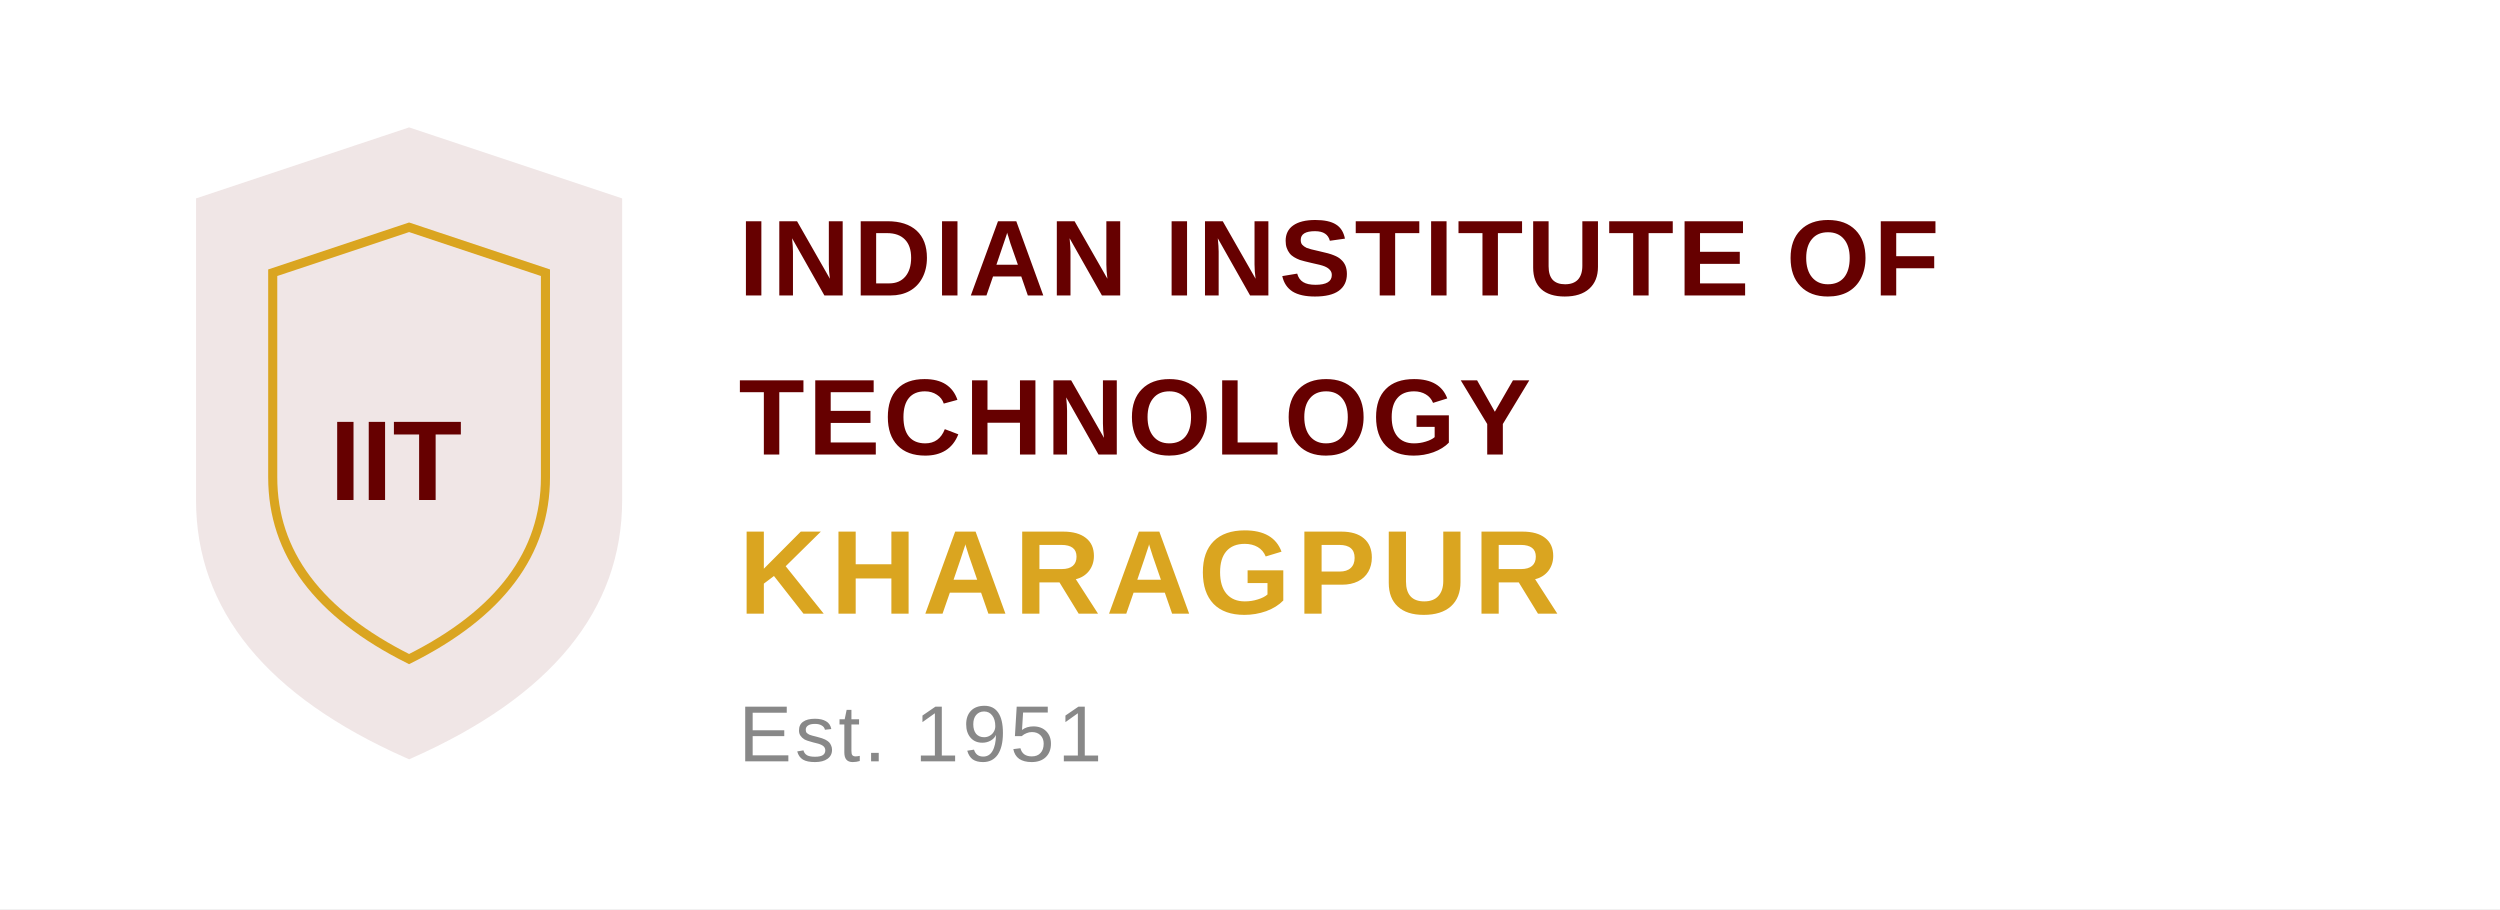
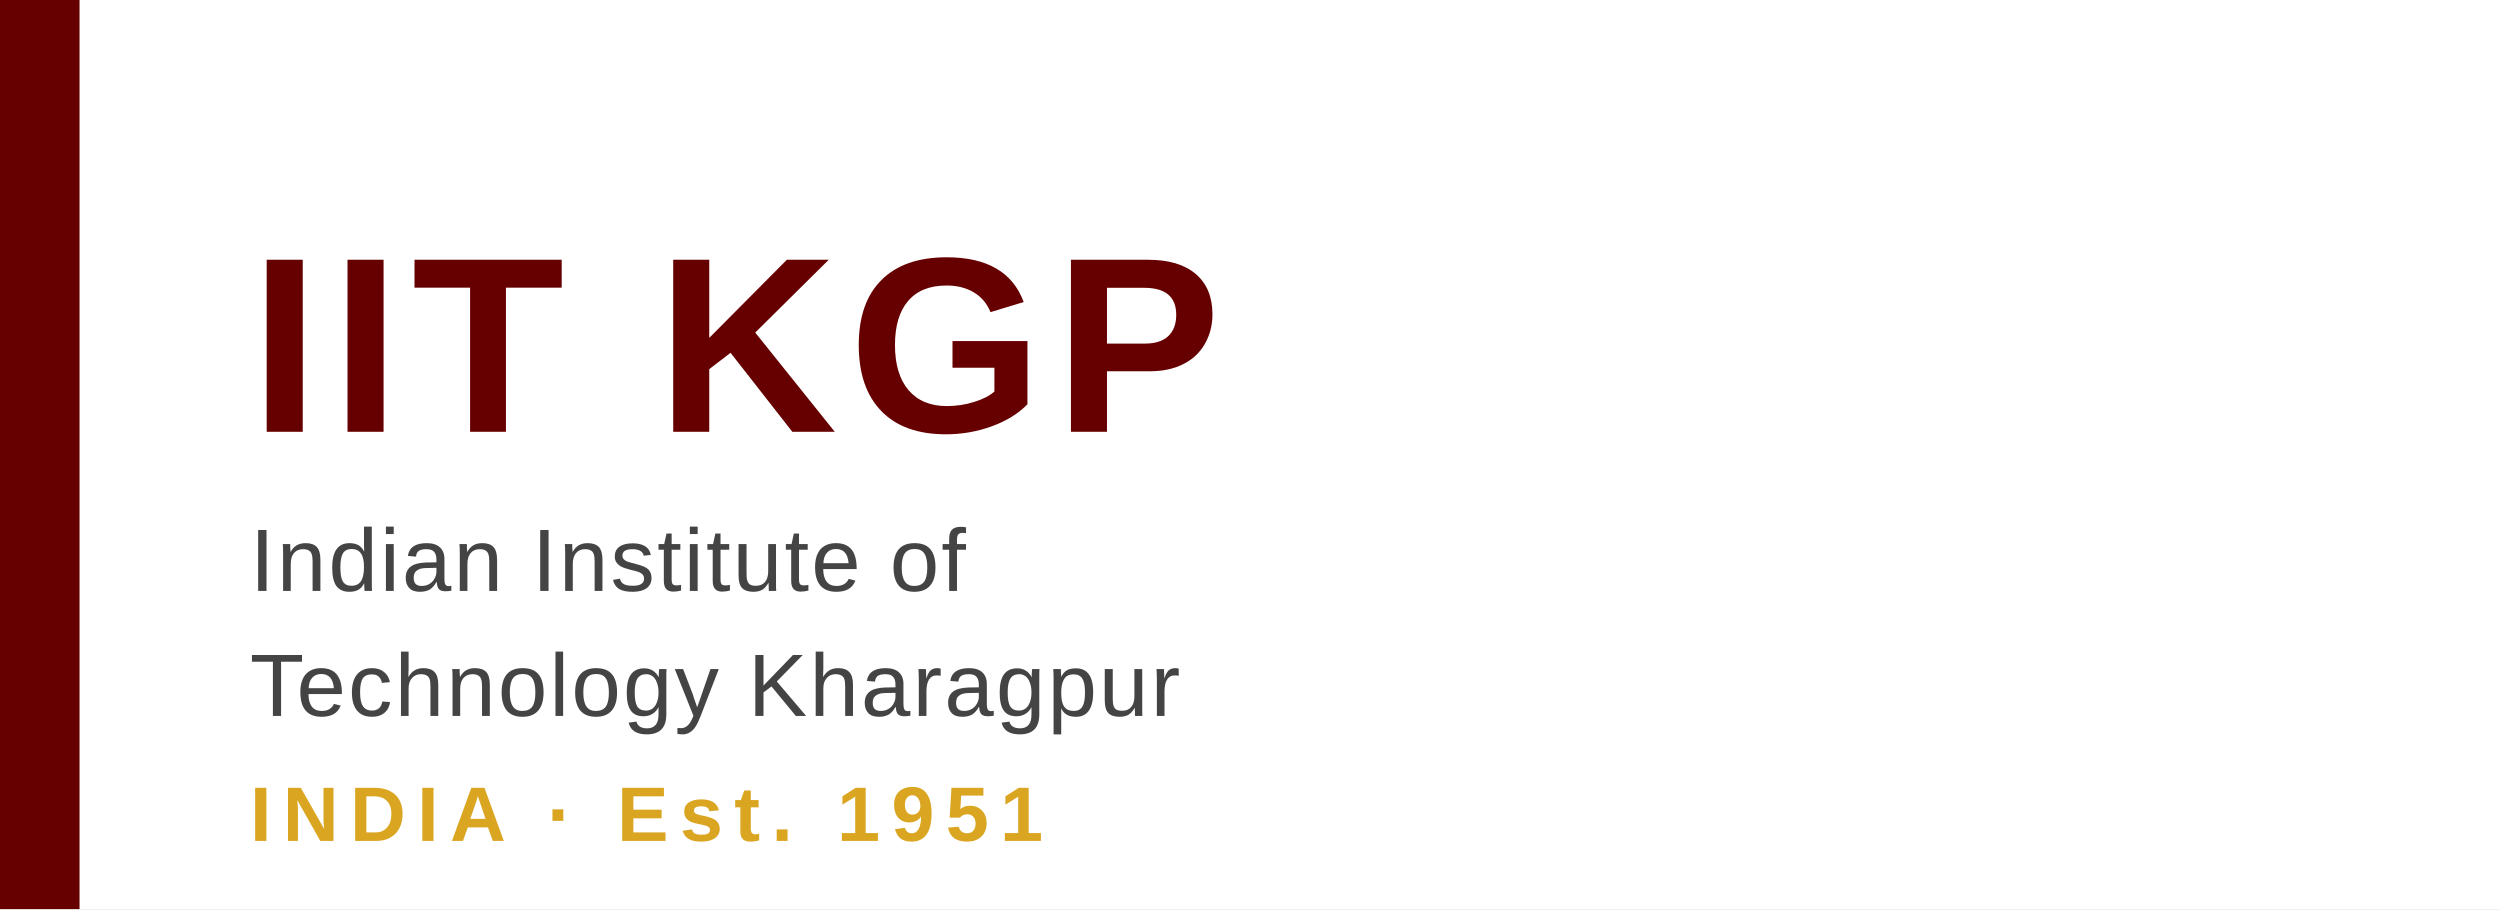
<svg xmlns="http://www.w3.org/2000/svg" viewBox="0 0 220 80" fill="none">
  <rect width="220" height="80" fill="white" />
-   <path d="M36 12 L54 18 L54 44 Q54 58 36 66 Q18 58 18 44 L18 18 Z" fill="#660000" opacity="0.1" stroke="#660000" stroke-width="1.5" />
-   <path d="M36 20 L48 24 L48 42 Q48 52 36 58 Q24 52 24 42 L24 24 Z" fill="none" stroke="#DAA520" stroke-width="0.8" />
-   <text x="29" y="44" font-family="Arial, sans-serif" font-weight="900" font-size="10" fill="#660000">IIT</text>
-   <text x="65" y="26" font-family="Arial, sans-serif" font-weight="bold" font-size="9.5" fill="#660000" letter-spacing="0.3">INDIAN INSTITUTE OF</text>
-   <text x="65" y="40" font-family="Arial, sans-serif" font-weight="bold" font-size="9.5" fill="#660000" letter-spacing="0.3">TECHNOLOGY</text>
-   <text x="65" y="54" font-family="Arial, sans-serif" font-weight="bold" font-size="10.5" fill="#DAA520" letter-spacing="0.5">KHARAGPUR</text>
-   <text x="65" y="67" font-family="Arial, sans-serif" font-size="7" fill="#888" letter-spacing="0.3">Est. 1951</text>
+   <rect x="0" y="0" width="7" height="80" fill="#660000" />
+   <text x="22" y="38" font-family="Arial Black, Arial, sans-serif" font-weight="900" font-size="22" fill="#660000" letter-spacing="1">IIT KGP</text>
+   <text x="22" y="52" font-family="Arial, sans-serif" font-size="7.8" fill="#444" letter-spacing="0.2">Indian Institute of</text>
+   <text x="22" y="63" font-family="Arial, sans-serif" font-size="7.8" fill="#444" letter-spacing="0.2">Technology Kharagpur</text>
+   <text x="22" y="74" font-family="Arial, sans-serif" font-size="6.8" fill="#DAA520" font-weight="bold" letter-spacing="1">INDIA · Est. 1951</text>
</svg>
